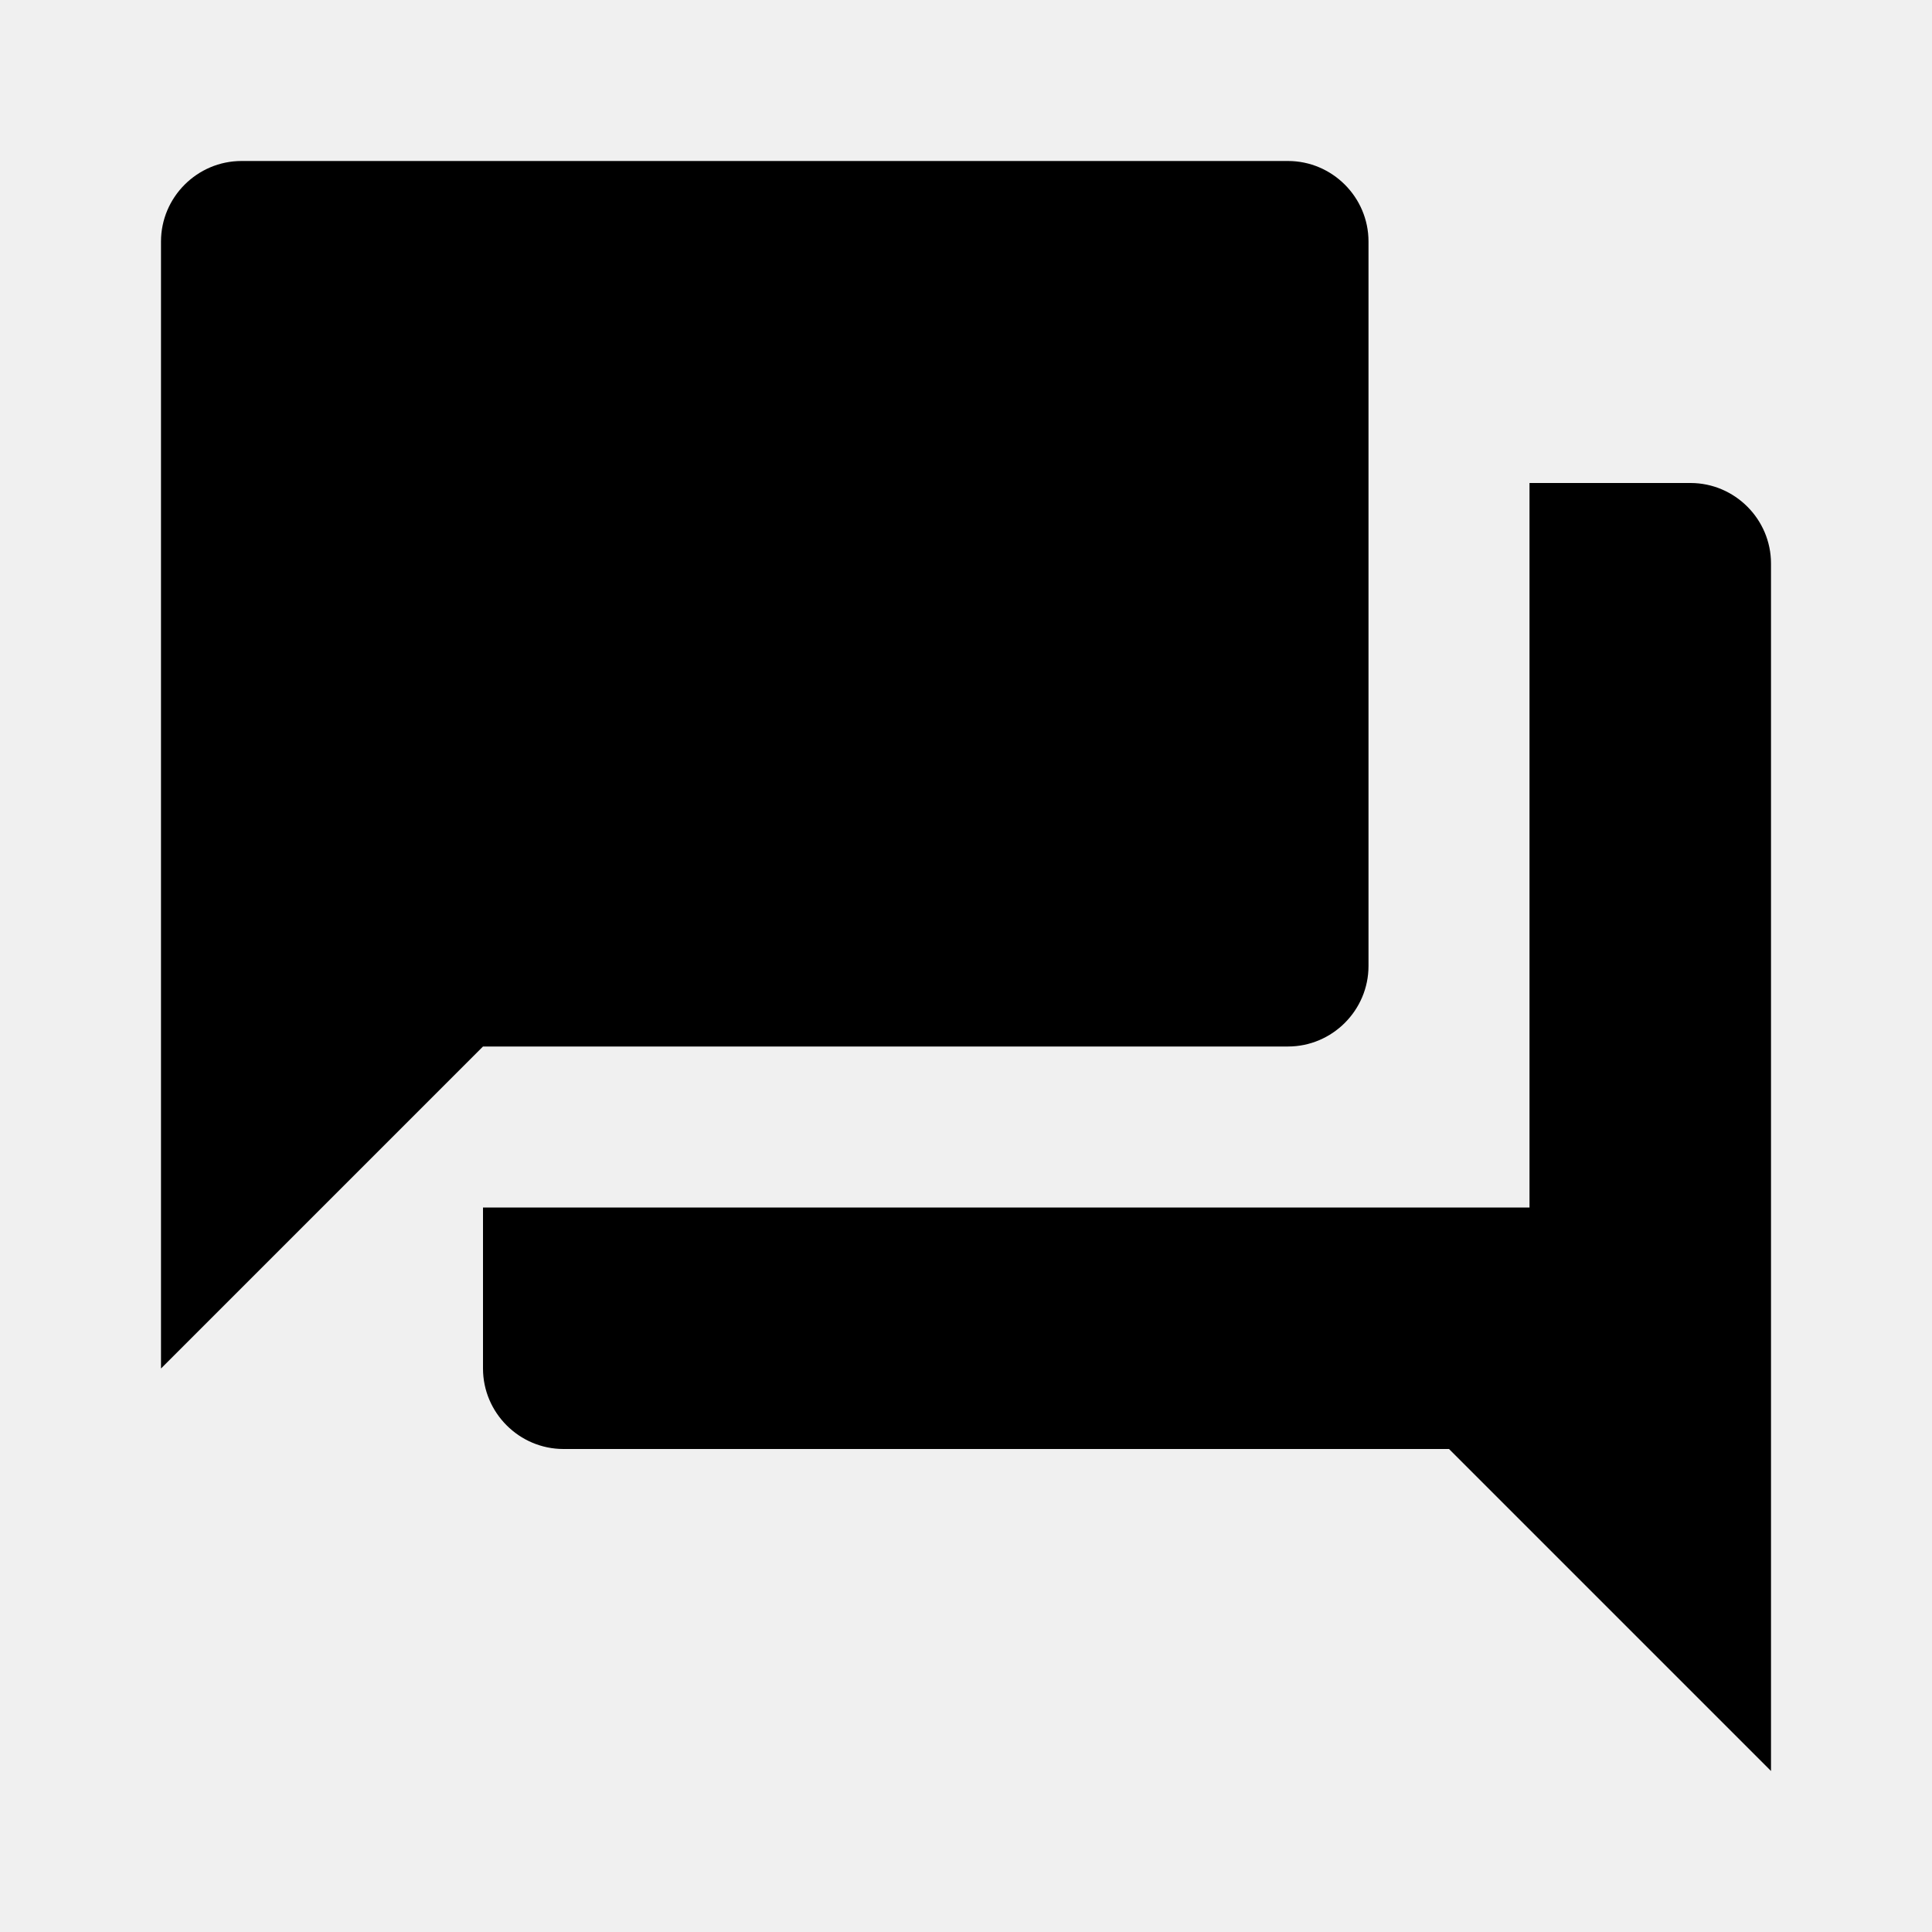
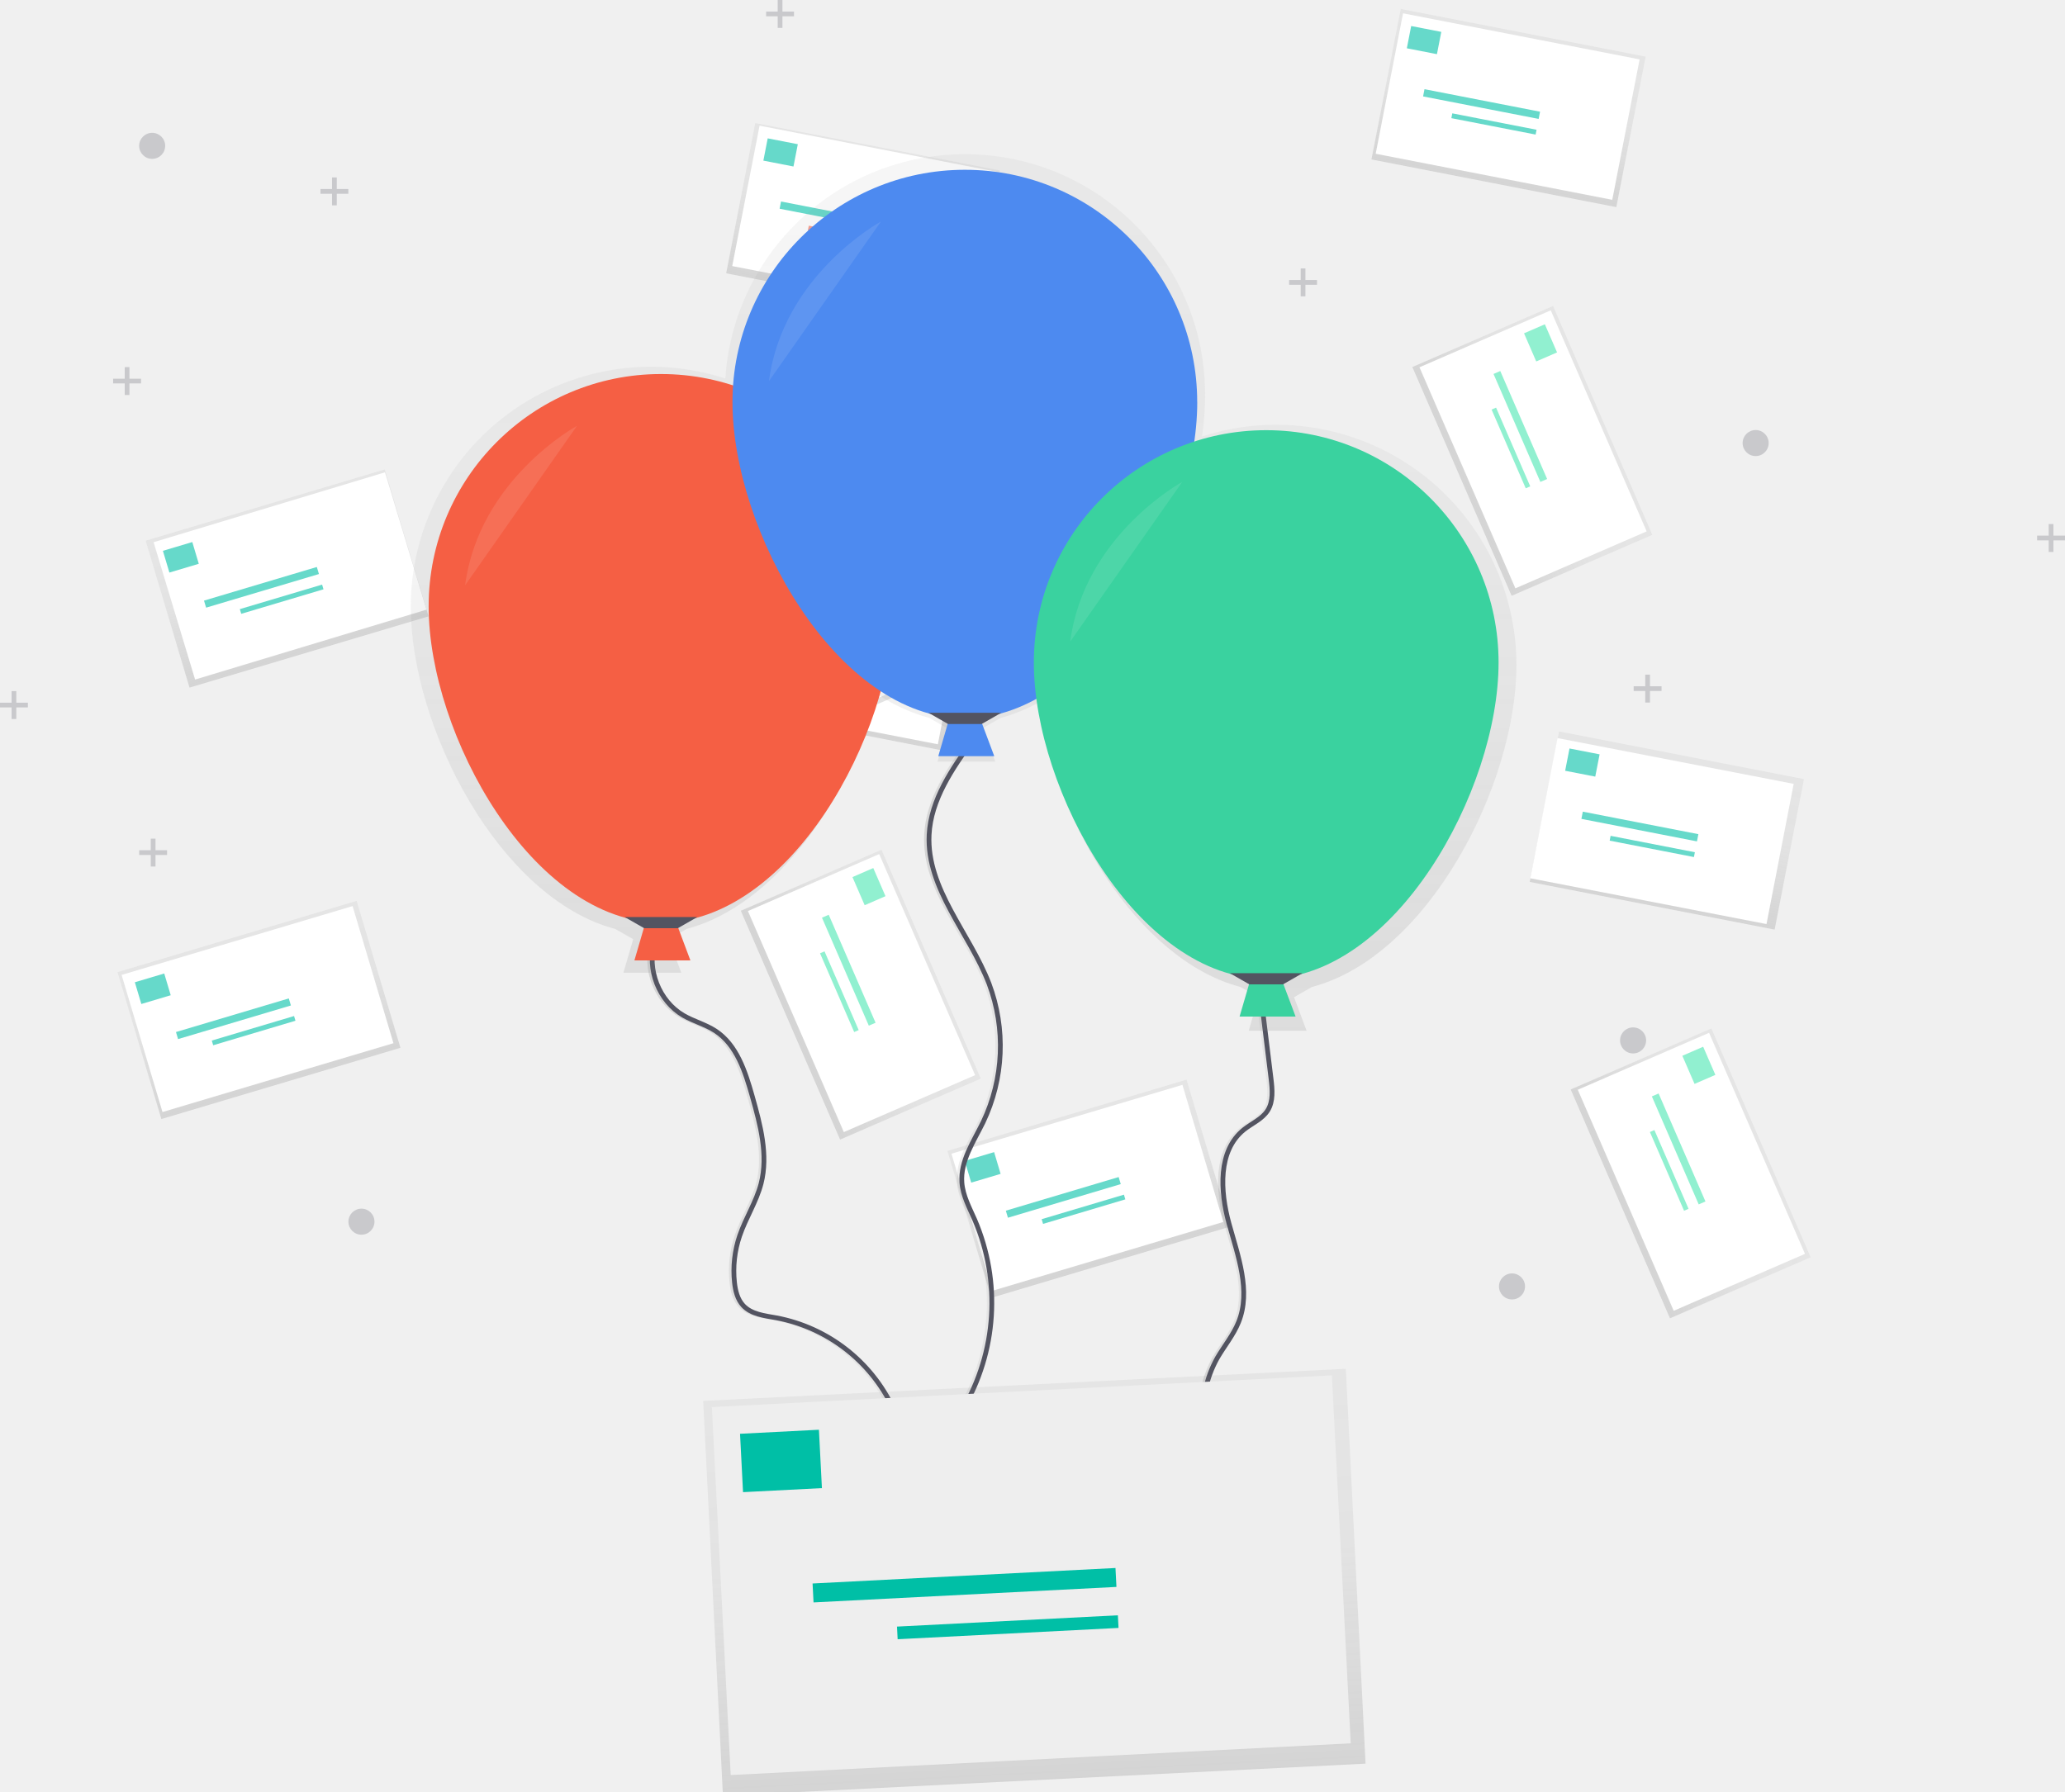
- <svg xmlns="http://www.w3.org/2000/svg" class="MuiSvgIcon-root" focusable="false" viewBox="0 0 24 24" aria-hidden="true">
-   <path d="M21 6h-2v9H6v2c0 .55.45 1 1 1h11l4 4V7c0-.55-.45-1-1-1zm-4 6V3c0-.55-.45-1-1-1H3c-.55 0-1 .45-1 1v14l4-4h10c.55 0 1-.45 1-1z" />
+ <svg xmlns="http://www.w3.org/2000/svg" xmlns:xlink="http://www.w3.org/1999/xlink" id="e6c7a302-1d79-4c46-b758-a00a31f9e26b" data-name="Layer 1" width="867.19" height="752.72" viewBox="0 0 867.19 752.72">
+   <link type="text/css" rel="stylesheet" id="dark-mode-custom-link" />
+   <link type="text/css" rel="stylesheet" id="dark-mode-general-link" />
+   <style lang="en" type="text/css" id="dark-mode-custom-style" />
+   <style lang="en" type="text/css" id="dark-mode-native-style" />
+   <style lang="en" type="text/css" id="dark-mode-native-sheet" />
+   <defs>
+     <linearGradient id="22870d72-ac13-4c8c-bdf9-4d0841984fac" x1="8.15" y1="612.92" x2="8.15" y2="548.54" gradientTransform="matrix(-1, 0, 0, 1, 631.86, -7.83)" gradientUnits="userSpaceOnUse">
+       <stop offset="0" stop-color="gray" stop-opacity="0.25" />
+       <stop offset="0.54" stop-color="gray" stop-opacity="0.12" />
+       <stop offset="1" stop-color="gray" stop-opacity="0.1" />
+     </linearGradient>
+     <linearGradient id="46920503-58a9-44f5-869a-eb0d6f580dc2" x1="-193.49" y1="331.29" x2="-193.49" y2="266.91" gradientTransform="matrix(0, -1, -1, 0, 1165.49, 229)" xlink:href="#22870d72-ac13-4c8c-bdf9-4d0841984fac" />
+     <linearGradient id="5b6c626d-ce2f-4633-b930-0e0ef649b376" x1="-246.01" y1="452.36" x2="-246.01" y2="387.98" gradientTransform="matrix(0, -1, -1, 0, 1296.56, 320.52)" xlink:href="#22870d72-ac13-4c8c-bdf9-4d0841984fac" />
+     <linearGradient id="6999a8fe-21a9-4701-b226-ef883076e79f" x1="-14.86" y1="303.11" x2="-14.86" y2="238.73" gradientTransform="matrix(-1, 0, 0, 1, 542.37, -1.49)" xlink:href="#22870d72-ac13-4c8c-bdf9-4d0841984fac" />
+     <linearGradient id="2e4c56eb-c899-4e7c-9ca1-432187ad2299" x1="-70.23" y1="46.12" x2="-70.23" y2="-18.26" gradientTransform="matrix(0, -1, -1, 0, 813.84, 48.8)" xlink:href="#22870d72-ac13-4c8c-bdf9-4d0841984fac" />
+     <linearGradient id="92480007-5af8-4fb0-a0fe-f7ce09be329b" x1="58.85" y1="392.6" x2="58.85" y2="328.22" gradientTransform="matrix(0, -1, -1, 0, 1170.31, 321.92)" xlink:href="#22870d72-ac13-4c8c-bdf9-4d0841984fac" />
+     <linearGradient id="91ef2396-2c54-4e76-8182-4a9970397d72" x1="320.67" y1="441.4" x2="320.67" y2="377.01" gradientTransform="matrix(-1, 0, 0, 1, 595.88, 88.63)" xlink:href="#22870d72-ac13-4c8c-bdf9-4d0841984fac" />
+     <linearGradient id="c20cc891-92ec-4c26-a6a9-c793ae6cdb85" x1="162.93" y1="324.23" x2="162.93" y2="259.85" gradientTransform="matrix(0, -1, -1, 0, 809.92, 510.37)" xlink:href="#22870d72-ac13-4c8c-bdf9-4d0841984fac" />
+     <linearGradient id="e5bd4efc-3d4a-453d-9559-e76160a17bf3" x1="-38.47" y1="742.22" x2="-38.47" y2="677.84" gradientTransform="matrix(0, -1, -1, 0, 1237.91, 453)" xlink:href="#22870d72-ac13-4c8c-bdf9-4d0841984fac" />
+     <linearGradient id="1f2c304b-4956-4e16-8f36-0a16127bea31" x1="257.58" y1="271.1" x2="257.58" y2="206.72" gradientTransform="matrix(-1, 0, 0, 1, 544.58, 77.7)" xlink:href="#22870d72-ac13-4c8c-bdf9-4d0841984fac" />
+     <linearGradient id="132bee92-70bf-4f7a-8946-6baf61115962" x1="186" y1="144.09" x2="186" y2="79.71" gradientTransform="matrix(0, -1, -1, 0, 641.58, 352.21)" xlink:href="#22870d72-ac13-4c8c-bdf9-4d0841984fac" />
+     <linearGradient id="190d4067-154d-4acf-a3d4-786604031f46" x1="123.1" y1="659.28" x2="123.1" y2="594.9" gradientTransform="matrix(0, -1, -1, 0, 1166.77, 433.34)" xlink:href="#22870d72-ac13-4c8c-bdf9-4d0841984fac" />
+     <linearGradient id="5b6818eb-4255-4703-a8a1-ad450826a32f" x1="438.22" y1="567.33" x2="541.4" y2="567.33" gradientTransform="matrix(1, 0, 0, 1, 0, 0)" xlink:href="#22870d72-ac13-4c8c-bdf9-4d0841984fac" />
+     <linearGradient id="f72680a8-1c69-456c-9139-7d75f0ebc6fd" x1="554.46" y1="525.12" x2="586.43" y2="525.12" gradientTransform="matrix(1, 0, 0, 1, 0, 0)" xlink:href="#22870d72-ac13-4c8c-bdf9-4d0841984fac" />
+     <linearGradient id="b4ecf0d7-9b75-430f-acce-e09492370ef4" x1="669.68" y1="582.71" x2="700.58" y2="582.71" gradientTransform="matrix(1, 0, 0, 1, 0, 0)" xlink:href="#22870d72-ac13-4c8c-bdf9-4d0841984fac" />
+     <linearGradient id="fe1de1d1-8458-4939-941f-dea050869f88" x1="571.06" y1="506.59" x2="571.06" y2="139.02" gradientTransform="matrix(1, 0, 0, 1, 0, 0)" xlink:href="#22870d72-ac13-4c8c-bdf9-4d0841984fac" />
+     <linearGradient id="b7a7a14d-13e4-460f-98bc-d42561b19638" x1="19.14" y1="784.71" x2="19.14" y2="618.86" gradientTransform="matrix(-1, 0, 0, 1, 619.95, 34.86)" xlink:href="#22870d72-ac13-4c8c-bdf9-4d0841984fac" />
+   </defs>
+   <rect x="571.33" y="540.71" width="104.76" height="64.38" transform="translate(-304.11 128.49) rotate(-16.6)" fill="url(#22870d72-ac13-4c8c-bdf9-4d0841984fac)" />
+   <rect x="572.48" y="542.47" width="101.21" height="60.09" transform="translate(-304.03 128.29) rotate(-16.6)" fill="#fff" />
+   <g opacity="0.6">
+     <rect x="572.6" y="559.29" width="12.88" height="9.53" transform="translate(1128.72 865.47) rotate(163.4)" fill="#00bfa6" />
+     <rect x="588.18" y="575.12" width="49.44" height="3.09" transform="translate(1198.63 880.49) rotate(163.4)" fill="#00bfa6" />
+     <rect x="603.35" y="580.63" width="36.05" height="2.06" transform="translate(1216.66 887.85) rotate(163.4)" fill="#00bfa6" />
+   </g>
+   <rect x="834.2" y="370.12" width="64.38" height="104.76" transform="translate(119.67 1118.51) rotate(-78.98)" fill="url(#46920503-58a9-44f5-869a-eb0d6f580dc2)" />
+   <rect x="835.97" y="371.26" width="60.09" height="101.21" transform="matrix(0.19, -0.98, 0.98, 0.19, 119.98, 1117.63)" fill="#fff" />
+   <g opacity="0.6">
+     <rect x="824.48" y="389.18" width="12.88" height="9.53" transform="translate(1404.81 865.82) rotate(-168.98)" fill="#00bfa6" />
+     <rect x="830.35" y="419.27" width="49.44" height="3.09" transform="translate(1447.53 923.68) rotate(-168.98)" fill="#00bfa6" />
+     <rect x="842.24" y="428.14" width="36.05" height="2.06" transform="translate(1456.23 941.24) rotate(-168.98)" fill="#00bfa6" />
+   </g>
+   <rect x="844.2" y="514.16" width="64.38" height="104.76" transform="translate(-319.47 321.88) rotate(-23.45)" fill="url(#5b6c626d-ce2f-4633-b930-0e0ef649b376)" />
+   <rect x="846.65" y="515.27" width="60.09" height="101.21" transform="translate(-319.18 321.95) rotate(-23.45)" fill="#fff" />
+   <g opacity="0.6">
+     <rect x="873.41" y="516.37" width="12.88" height="9.53" transform="translate(585.47 1462.05) rotate(-113.45)" fill="#47e6b1" />
+     <rect x="846.64" y="554.71" width="49.44" height="3.09" transform="translate(541.39 1503.36) rotate(-113.45)" fill="#47e6b1" />
+     <rect x="849.39" y="564.23" width="36.05" height="2.06" transform="translate(527.6 1512.34) rotate(-113.45)" fill="#47e6b1" />
+   </g>
+   <rect x="504.85" y="237.24" width="104.76" height="64.38" transform="translate(-220.16 96.83) rotate(-16.6)" fill="url(#6999a8fe-21a9-4701-b226-ef883076e79f)" />
+   <rect x="506" y="239" width="101.21" height="60.09" transform="translate(-220.08 96.64) rotate(-16.6)" fill="#fff" />
+   <g opacity="0.6">
+     <rect x="506.12" y="255.82" width="12.88" height="9.53" transform="translate(911.8 290.18) rotate(163.4)" fill="#f55f44" />
+     <rect x="521.69" y="271.65" width="49.44" height="3.09" transform="translate(981.71 305.2) rotate(163.4)" fill="#f55f44" />
+     <rect x="536.87" y="277.16" width="36.05" height="2.06" transform="translate(999.74 312.56) rotate(163.4)" fill="#f55f44" />
+   </g>
+   <rect x="767.72" y="66.65" width="64.38" height="104.76" transform="translate(363.77 807.79) rotate(-78.98)" fill="url(#2e4c56eb-c899-4e7c-9ca1-432187ad2299)" />
+   <rect x="769.49" y="67.8" width="60.09" height="101.21" transform="translate(364.08 806.92) rotate(-78.98)" fill="#fff" />
+   <g opacity="0.6">
+     <rect x="758" y="85.71" width="12.88" height="9.53" transform="translate(1331.08 251.77) rotate(-168.98)" fill="#00bfa6" />
+     <rect x="763.87" y="115.8" width="49.44" height="3.09" transform="translate(1373.8 309.63) rotate(-168.98)" fill="#00bfa6" />
+     <rect x="775.75" y="124.68" width="36.05" height="2.06" transform="translate(1382.49 327.19) rotate(-168.98)" fill="#00bfa6" />
+   </g>
+   <rect x="777.71" y="210.69" width="64.38" height="104.76" transform="translate(-204.2 270.36) rotate(-23.45)" fill="url(#92480007-5af8-4fb0-a0fe-f7ce09be329b)" />
+   <rect x="780.17" y="211.8" width="60.09" height="101.21" transform="translate(-203.91 270.43) rotate(-23.45)" fill="#fff" />
+   <g opacity="0.6">
+     <rect x="806.93" y="212.9" width="12.88" height="9.53" transform="translate(770.94 976.83) rotate(-113.45)" fill="#47e6b1" />
+     <rect x="780.16" y="251.24" width="49.44" height="3.09" transform="translate(726.85 1018.14) rotate(-113.45)" fill="#47e6b1" />
+     <rect x="782.9" y="260.76" width="36.05" height="2.06" transform="translate(713.06 1027.12) rotate(-113.45)" fill="#47e6b1" />
+   </g>
+   <rect x="222.82" y="465.65" width="104.76" height="64.38" transform="translate(-297.19 25.76) rotate(-16.6)" fill="url(#91ef2396-2c54-4e76-8182-4a9970397d72)" />
+   <rect x="223.98" y="467.41" width="101.21" height="60.09" transform="translate(-297.11 25.57) rotate(-16.6)" fill="#fff" />
+   <g opacity="0.6">
+     <rect x="224.1" y="484.22" width="12.88" height="9.53" transform="translate(424.79 818.06) rotate(163.4)" fill="#00bfa6" />
+     <rect x="239.67" y="500.05" width="49.44" height="3.09" transform="translate(494.7 833.08) rotate(163.4)" fill="#00bfa6" />
+     <rect x="254.84" y="505.56" width="36.05" height="2.06" transform="translate(512.73 840.44) rotate(163.4)" fill="#00bfa6" />
+   </g>
+   <rect x="485.7" y="295.06" width="64.38" height="104.76" transform="translate(-88.54 715.72) rotate(-78.98)" fill="url(#c20cc891-92ec-4c26-a6a9-c793ae6cdb85)" />
+   <rect x="487.47" y="296.2" width="60.09" height="101.21" transform="matrix(0.19, -0.98, 0.98, 0.19, -88.23, 714.84)" fill="#fff" />
+   <g opacity="0.6">
+     <rect x="475.98" y="314.12" width="12.88" height="9.53" transform="translate(728.57 650.46) rotate(-168.98)" fill="#f55f44" />
+     <rect x="481.84" y="344.21" width="49.44" height="3.09" transform="translate(771.29 708.32) rotate(-168.98)" fill="#f55f44" />
+     <rect x="493.73" y="353.08" width="36.05" height="2.06" transform="translate(779.99 725.88) rotate(-168.98)" fill="#f55f44" />
+   </g>
+   <rect x="495.69" y="439.09" width="64.38" height="104.76" transform="translate(-318.38 177) rotate(-23.45)" fill="url(#e5bd4efc-3d4a-453d-9559-e76160a17bf3)" />
+   <rect x="498.15" y="440.2" width="60.09" height="101.21" transform="translate(-318.09 177.07) rotate(-23.45)" fill="#fff" />
+   <g opacity="0.6">
+     <rect x="524.91" y="441.3" width="12.88" height="9.53" transform="translate(167.15 1037.4) rotate(-113.45)" fill="#47e6b1" />
+     <rect x="498.14" y="479.64" width="49.44" height="3.09" transform="translate(123.07 1078.7) rotate(-113.45)" fill="#47e6b1" />
+     <rect x="500.88" y="489.17" width="36.05" height="2.06" transform="translate(109.27 1087.68) rotate(-113.45)" fill="#47e6b1" />
+   </g>
+   <rect x="234.62" y="284.42" width="104.76" height="64.38" transform="translate(-244.91 21.58) rotate(-16.6)" fill="url(#1f2c304b-4956-4e16-8f36-0a16127bea31)" />
+   <rect x="235.77" y="286.19" width="101.21" height="60.09" transform="matrix(0.96, -0.29, 0.29, 0.96, -244.83, 21.38)" fill="#fff" />
+   <g opacity="0.6">
+     <rect x="235.89" y="303" width="12.88" height="9.53" transform="translate(396.1 459.8) rotate(163.4)" fill="#00bfa6" />
+     <rect x="251.47" y="318.83" width="49.44" height="3.09" transform="translate(466.01 474.82) rotate(163.4)" fill="#00bfa6" />
+     <rect x="266.64" y="324.34" width="36.05" height="2.06" transform="translate(484.04 482.18) rotate(163.4)" fill="#00bfa6" />
+   </g>
+   <rect x="497.49" y="113.83" width="64.38" height="104.76" transform="matrix(0.19, -0.98, 0.98, 0.19, 98.88, 580.71)" fill="url(#132bee92-70bf-4f7a-8946-6baf61115962)" />
+   <rect x="499.26" y="114.98" width="60.09" height="101.21" transform="translate(99.2 579.84) rotate(-78.98)" fill="#fff" />
+   <g opacity="0.6">
+     <rect x="487.77" y="132.89" width="12.88" height="9.53" transform="translate(786.59 293.61) rotate(-168.98)" fill="#00bfa6" />
+     <rect x="493.64" y="162.99" width="49.44" height="3.09" transform="translate(829.31 351.47) rotate(-168.98)" fill="#00bfa6" />
+     <rect x="505.53" y="171.86" width="36.05" height="2.06" transform="translate(838 369.03) rotate(-168.98)" fill="#f55f44" />
+   </g>
+   <rect x="507.49" y="257.87" width="64.38" height="104.76" transform="translate(-245.29 166.73) rotate(-23.45)" fill="url(#190d4067-154d-4acf-a3d4-786604031f46)" />
+   <rect x="509.94" y="258.98" width="60.09" height="101.21" transform="translate(-245 166.8) rotate(-23.45)" fill="#fff" />
+   <g opacity="0.6">
+     <rect x="536.7" y="260.08" width="12.88" height="9.53" transform="translate(349.9 794.88) rotate(-113.45)" fill="#47e6b1" />
+     <rect x="509.93" y="298.42" width="49.44" height="3.09" transform="translate(305.81 836.19) rotate(-113.45)" fill="#47e6b1" />
+     <rect x="512.68" y="307.95" width="36.05" height="2.06" transform="translate(292.02 845.16) rotate(-113.45)" fill="#47e6b1" />
+   </g>
+   <circle cx="63.9" cy="61.26" r="5.47" fill="#535461" opacity="0.25" />
+   <circle cx="634.96" cy="540.36" r="5.47" fill="#535461" opacity="0.25" />
+   <circle cx="151.79" cy="513.16" r="5.47" fill="#535461" opacity="0.25" />
+   <circle cx="685.81" cy="437.02" r="5.47" fill="#535461" opacity="0.25" />
+   <circle cx="737.28" cy="186.1" r="5.47" fill="#535461" opacity="0.25" />
+   <polygon points="333.44 4.87 328.58 4.87 328.58 0 326.59 0 326.59 4.87 321.73 4.87 321.73 6.85 326.59 6.85 326.59 11.71 328.58 11.71 328.58 6.85 333.44 6.85 333.44 4.87" fill="#535461" opacity="0.25" />
+   <polygon points="146.29 79.4 141.43 79.4 141.43 74.54 139.44 74.54 139.44 79.4 134.58 79.4 134.58 81.39 139.44 81.39 139.44 86.25 141.43 86.25 141.43 81.39 146.29 81.39 146.29 79.4" fill="#535461" opacity="0.25" />
+   <polygon points="70.16 357.13 65.3 357.13 65.3 352.27 63.31 352.27 63.31 357.13 58.45 357.13 58.45 359.12 63.31 359.12 63.31 363.98 65.3 363.98 65.3 359.12 70.16 359.12 70.16 357.13" fill="#535461" opacity="0.25" />
+   <polygon points="59.23 159.07 54.36 159.07 54.36 154.2 52.38 154.2 52.38 159.07 47.51 159.07 47.51 161.05 52.38 161.05 52.38 165.92 54.36 165.92 54.36 161.05 59.23 161.05 59.23 159.07" fill="#535461" opacity="0.25" />
+   <polygon points="11.71 295.17 6.85 295.17 6.85 290.3 4.87 290.3 4.87 295.17 0 295.17 0 297.15 4.87 297.15 4.87 302.01 6.85 302.01 6.85 297.15 11.71 297.15 11.71 295.17" fill="#535461" opacity="0.25" />
+   <polygon points="867.19 224.99 862.33 224.99 862.33 220.13 860.34 220.13 860.34 224.99 855.48 224.99 855.48 226.98 860.34 226.98 860.34 231.84 862.33 231.84 862.33 226.98 867.19 226.98 867.19 224.99" fill="#535461" opacity="0.25" />
+   <polygon points="697.76 288.26 692.9 288.26 692.9 283.39 690.91 283.39 690.91 288.26 686.05 288.26 686.05 290.24 690.91 290.24 690.91 295.11 692.9 295.11 692.9 290.24 697.76 290.24 697.76 288.26" fill="#535461" opacity="0.25" />
+   <polygon points="553.08 117.62 548.21 117.62 548.21 112.76 546.23 112.76 546.23 117.62 541.36 117.62 541.36 119.61 546.23 119.61 546.23 124.47 548.21 124.47 548.21 119.61 553.08 119.61 553.08 117.62" fill="#535461" opacity="0.25" />
+   <path d="M440.3,469.38c-3.5,11.36,1.75,24.79,12,30.77,4.29,2.5,9.24,3.77,13.41,6.48,9.05,5.89,12.62,17.19,15.56,27.58,3.37,11.95,6.76,24.58,3.67,36.6-2,7.66-6.45,14.44-9,21.94a45.78,45.78,0,0,0-2.17,19.54c.37,3.5,1.25,7.14,3.64,9.72,3.46,3.73,9,4.29,14,5.19a68.19,68.19,0,0,1,49,38" transform="translate(-166.4 -73.64)" fill="none" stroke-miterlimit="10" stroke-width="2" stroke="url(#5b6818eb-4255-4703-a8a1-ad450826a32f)" />
+   <path d="M441.37,469.38c-3.5,11.36,1.75,24.79,12,30.77,4.29,2.5,9.24,3.77,13.41,6.48,9.05,5.89,12.62,17.19,15.56,27.58,3.37,11.95,6.76,24.58,3.67,36.6-2,7.66-6.45,14.44-9,21.94a45.78,45.78,0,0,0-2.17,19.54c.37,3.5,1.25,7.14,3.64,9.72,3.46,3.73,9,4.29,14,5.19a68.19,68.19,0,0,1,49,38" transform="translate(-166.4 -73.64)" fill="none" stroke="#535461" stroke-miterlimit="10" stroke-width="2" />
+   <path d="M573.84,384.5c-8.63,12-17.59,25-18.33,39.77-1.13,22.73,17,41.32,25.17,62.58A74.38,74.38,0,0,1,578.18,545c-4,8.19-9.61,16.32-8.92,25.39.42,5.54,3.19,10.57,5.42,15.66a88.29,88.29,0,0,1-5.12,79.72" transform="translate(-166.4 -73.64)" fill="none" stroke-miterlimit="10" stroke-width="2" stroke="url(#f72680a8-1c69-456c-9139-7d75f0ebc6fd)" />
+   <path d="M574.91,384.5c-8.63,12-17.59,25-18.33,39.77-1.13,22.73,17,41.32,25.17,62.58A74.38,74.38,0,0,1,579.26,545c-4,8.19-9.61,16.32-8.92,25.39.42,5.54,3.19,10.57,5.42,15.66a88.29,88.29,0,0,1-5.12,79.72" transform="translate(-166.4 -73.64)" fill="none" stroke="#535461" stroke-miterlimit="10" stroke-width="2" />
+   <path d="M695,492.76l4.17,34c.55,4.52,1,9.45-1.4,13.3-2.3,3.65-6.61,5.39-10,8.09-11,8.85-10,25.85-6.24,39.48s9.28,28.27,4,41.38c-2.18,5.41-6,10-8.91,15a46.07,46.07,0,0,0-5.51,28.58" transform="translate(-166.4 -73.64)" fill="none" stroke-miterlimit="10" stroke-width="2" stroke="url(#b4ecf0d7-9b75-430f-acce-e09492370ef4)" />
+   <path d="M696,492.76l4.17,34c.55,4.52,1,9.45-1.4,13.3-2.3,3.65-6.61,5.39-10,8.09-11,8.85-10,25.85-6.24,39.48s9.28,28.27,4,41.38c-2.18,5.41-6,10-8.91,15a46.07,46.07,0,0,0-5.51,28.58" transform="translate(-166.4 -73.64)" fill="none" stroke="#535461" stroke-miterlimit="10" stroke-width="2" />
+   <g opacity="0.7">
+     <path d="M803.22,352.89A100.9,100.9,0,0,0,671.17,257a121.19,121.19,0,0,0,1.29-17.12A100.84,100.84,0,0,0,471,232.63,100.9,100.9,0,0,0,338.9,328.51c0,50.6,37.26,122.57,85.85,135.32l7.55,4.32-4.1,14.06h24.3l-5.28-14.08,7.52-4.3c37.54-9.85,68.31-55.05,80.37-98.44a73.68,73.68,0,0,0,21.51,9.79l7.55,4.32-4.1,14.06h24.3l-5.28-14.08,7.52-4.3a70.36,70.36,0,0,0,16-6.5c6.49,48.65,41,108.06,84.74,119.53l7.55,4.32-4.1,14.06h24.3l-5.28-14.08,7.52-4.3C766,475.46,803.22,403.49,803.22,352.89Z" transform="translate(-166.4 -73.64)" fill="url(#fe1de1d1-8458-4939-941f-dea050869f88)" />
+   </g>
+   <polygon points="289.93 403.41 266.42 403.41 270.53 389.3 284.64 389.3 289.93 403.41" fill="#f55f44" />
+   <path d="M541.57,328.33c0,53.89-43.69,132.85-97.58,132.85s-97.58-79-97.58-132.85a97.58,97.58,0,0,1,195.16,0Z" transform="translate(-166.4 -73.64)" fill="#f55f44" />
+   <polygon points="284.64 389.89 270.53 389.89 262.3 385.19 292.87 385.19 284.64 389.89" fill="#535461" />
+   <path d="M408.72,252.5s-41.15,22.34-47,67" transform="translate(-166.4 -73.64)" fill="#fff" opacity="0.1" />
+   <polygon points="417.54 317.63 394.03 317.63 398.14 303.52 412.25 303.52 417.54 317.63" fill="#4d8af0" />
+   <path d="M669.18,242.54c0,53.89-43.69,132.85-97.58,132.85S474,296.44,474,242.54a97.58,97.58,0,1,1,195.16,0Z" transform="translate(-166.4 -73.64)" fill="#4d8af0" />
+   <polygon points="412.25 304.11 398.14 304.11 389.91 299.4 420.48 299.4 412.25 304.11" fill="#535461" />
+   <path d="M536.33,166.71s-41.15,22.34-47,67" transform="translate(-166.4 -73.64)" fill="#fff" opacity="0.1" />
+   <polygon points="544.08 427 520.56 427 524.68 412.9 538.78 412.9 544.08 427" fill="#3ad29f" />
+   <path d="M795.72,351.92c0,53.89-43.69,132.85-97.58,132.85s-97.58-79-97.58-132.85a97.58,97.58,0,0,1,195.16,0Z" transform="translate(-166.4 -73.64)" fill="#3ad29f" />
+   <polygon points="538.78 413.48 524.68 413.48 516.45 408.78 547.01 408.78 538.78 413.48" fill="#535461" />
+   <path d="M662.86,276.09s-41.15,22.34-47,67" transform="translate(-166.4 -73.64)" fill="#fff" opacity="0.1" />
+   <rect x="465.87" y="653.73" width="269.86" height="165.85" transform="matrix(1, -0.05, 0.05, 1, -203.25, -41.98)" fill="url(#b7a7a14d-13e4-460f-98bc-d42561b19638)" />
+   <rect x="469.12" y="657.92" width="260.71" height="154.78" transform="translate(-203.19 -42.05) rotate(-2.93)" fill="#eee" />
+   <rect x="477.81" y="675.02" width="33.17" height="24.55" transform="translate(856.85 1274.79) rotate(177.07)" fill="#00bfa6" />
+   <rect x="507.77" y="735.5" width="127.37" height="7.96" transform="translate(1013.55 1375.16) rotate(177.07)" fill="#00bfa6" />
+   <rect x="543.2" y="754.5" width="92.88" height="5.31" transform="translate(1050.78 1409.55) rotate(177.07)" fill="#00bfa6" />
</svg>
